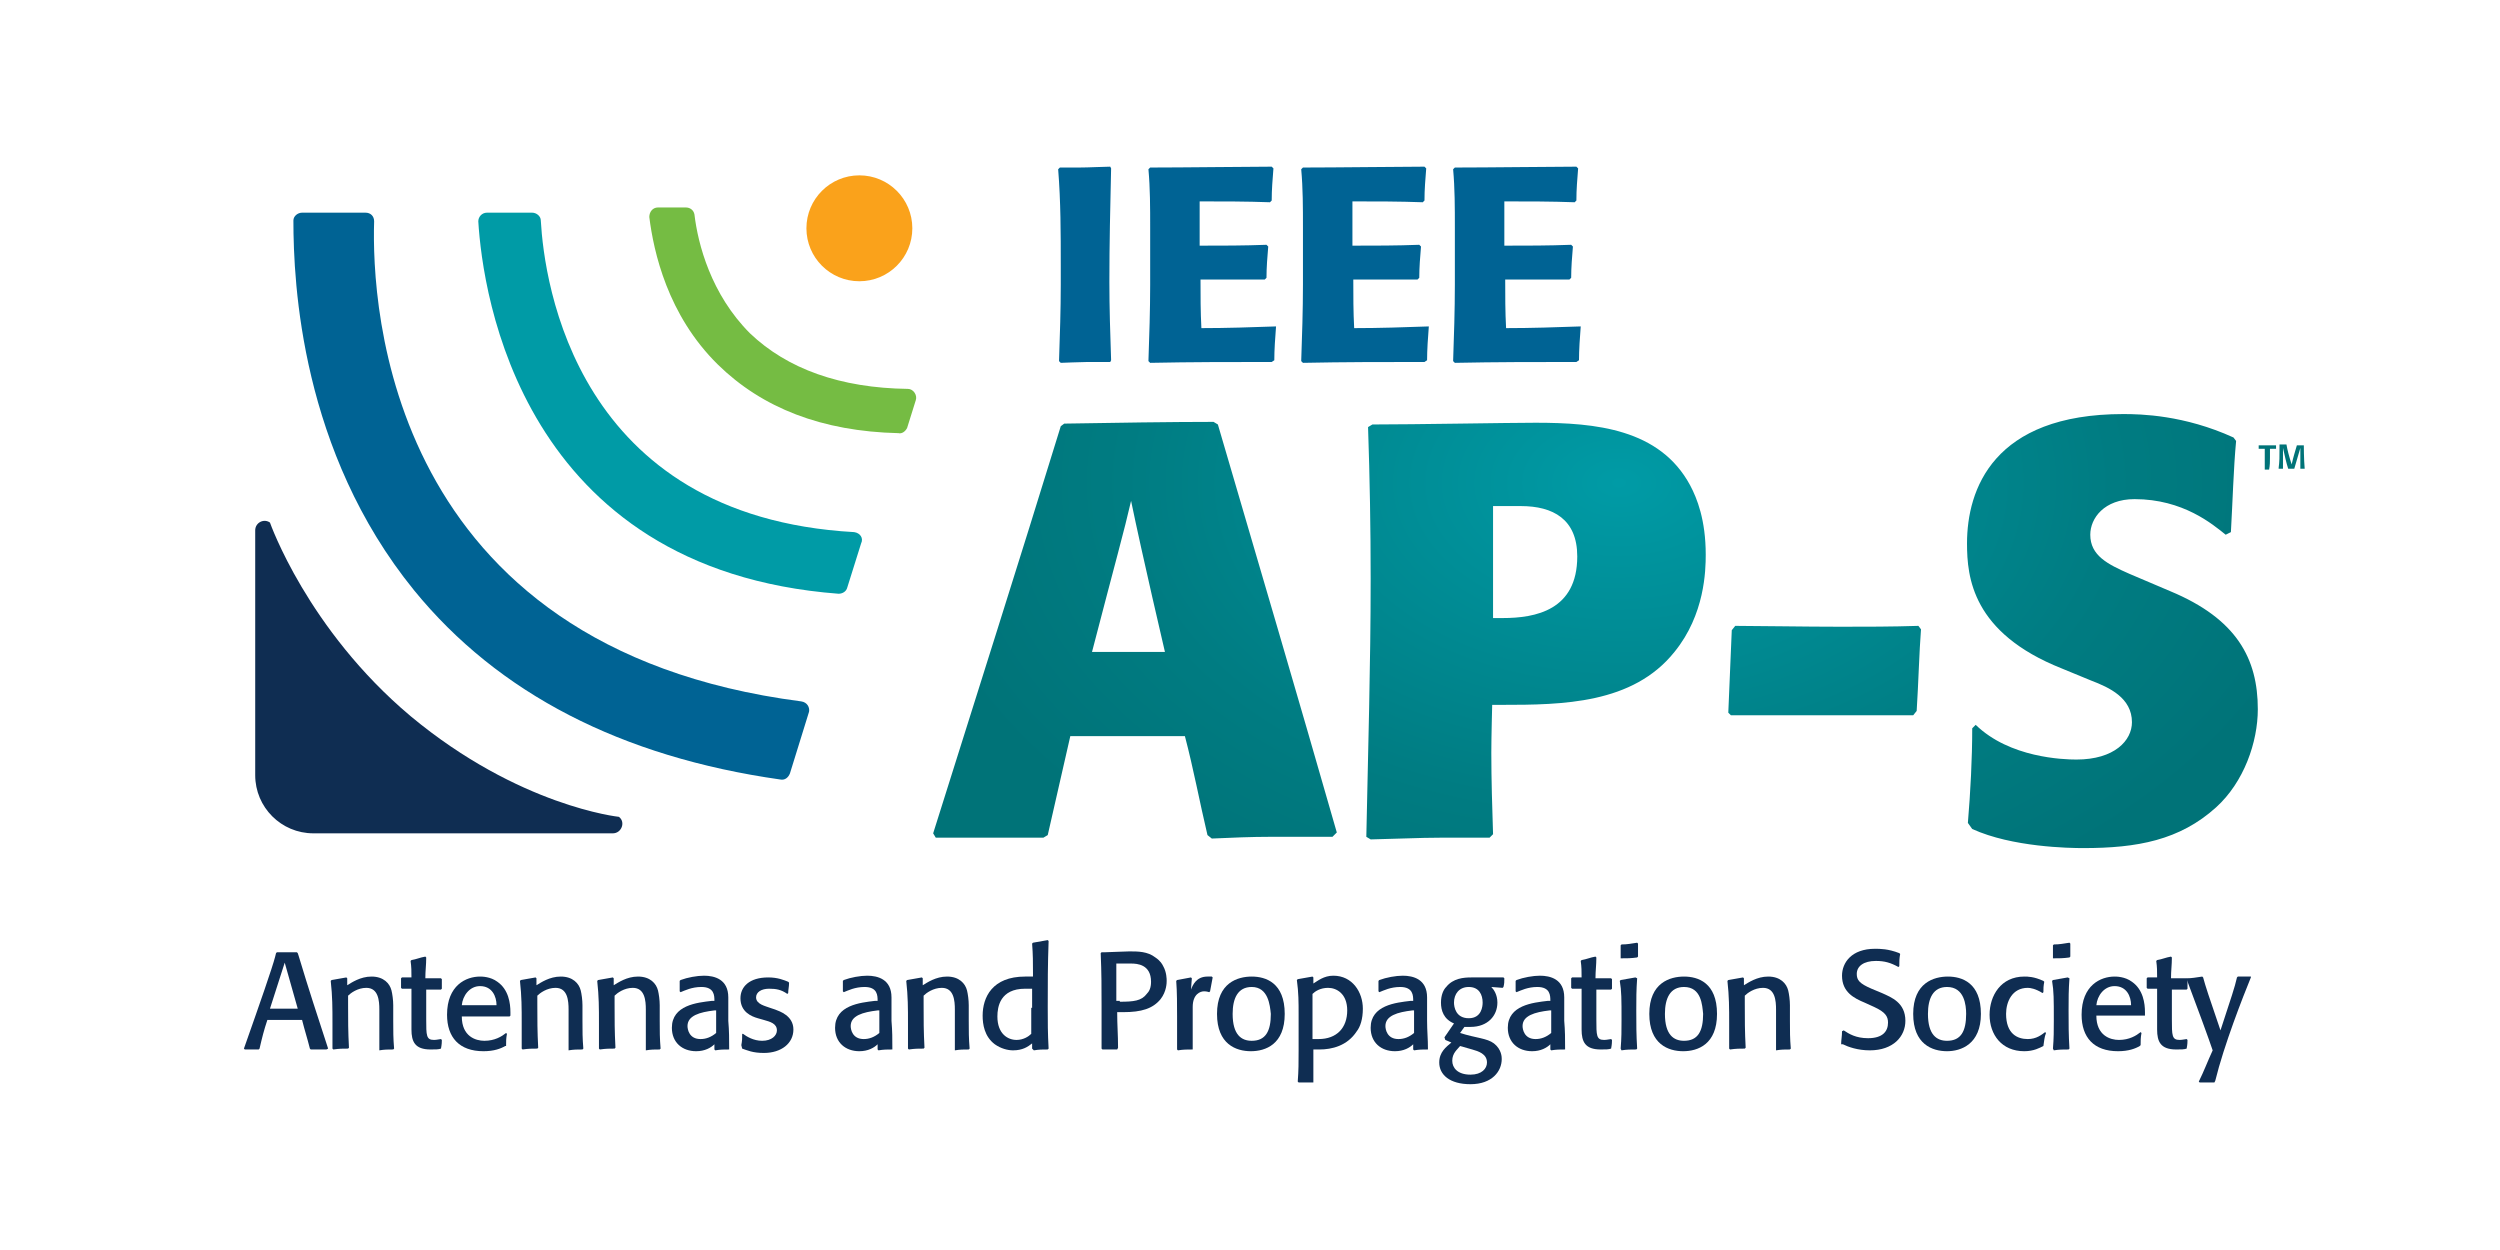
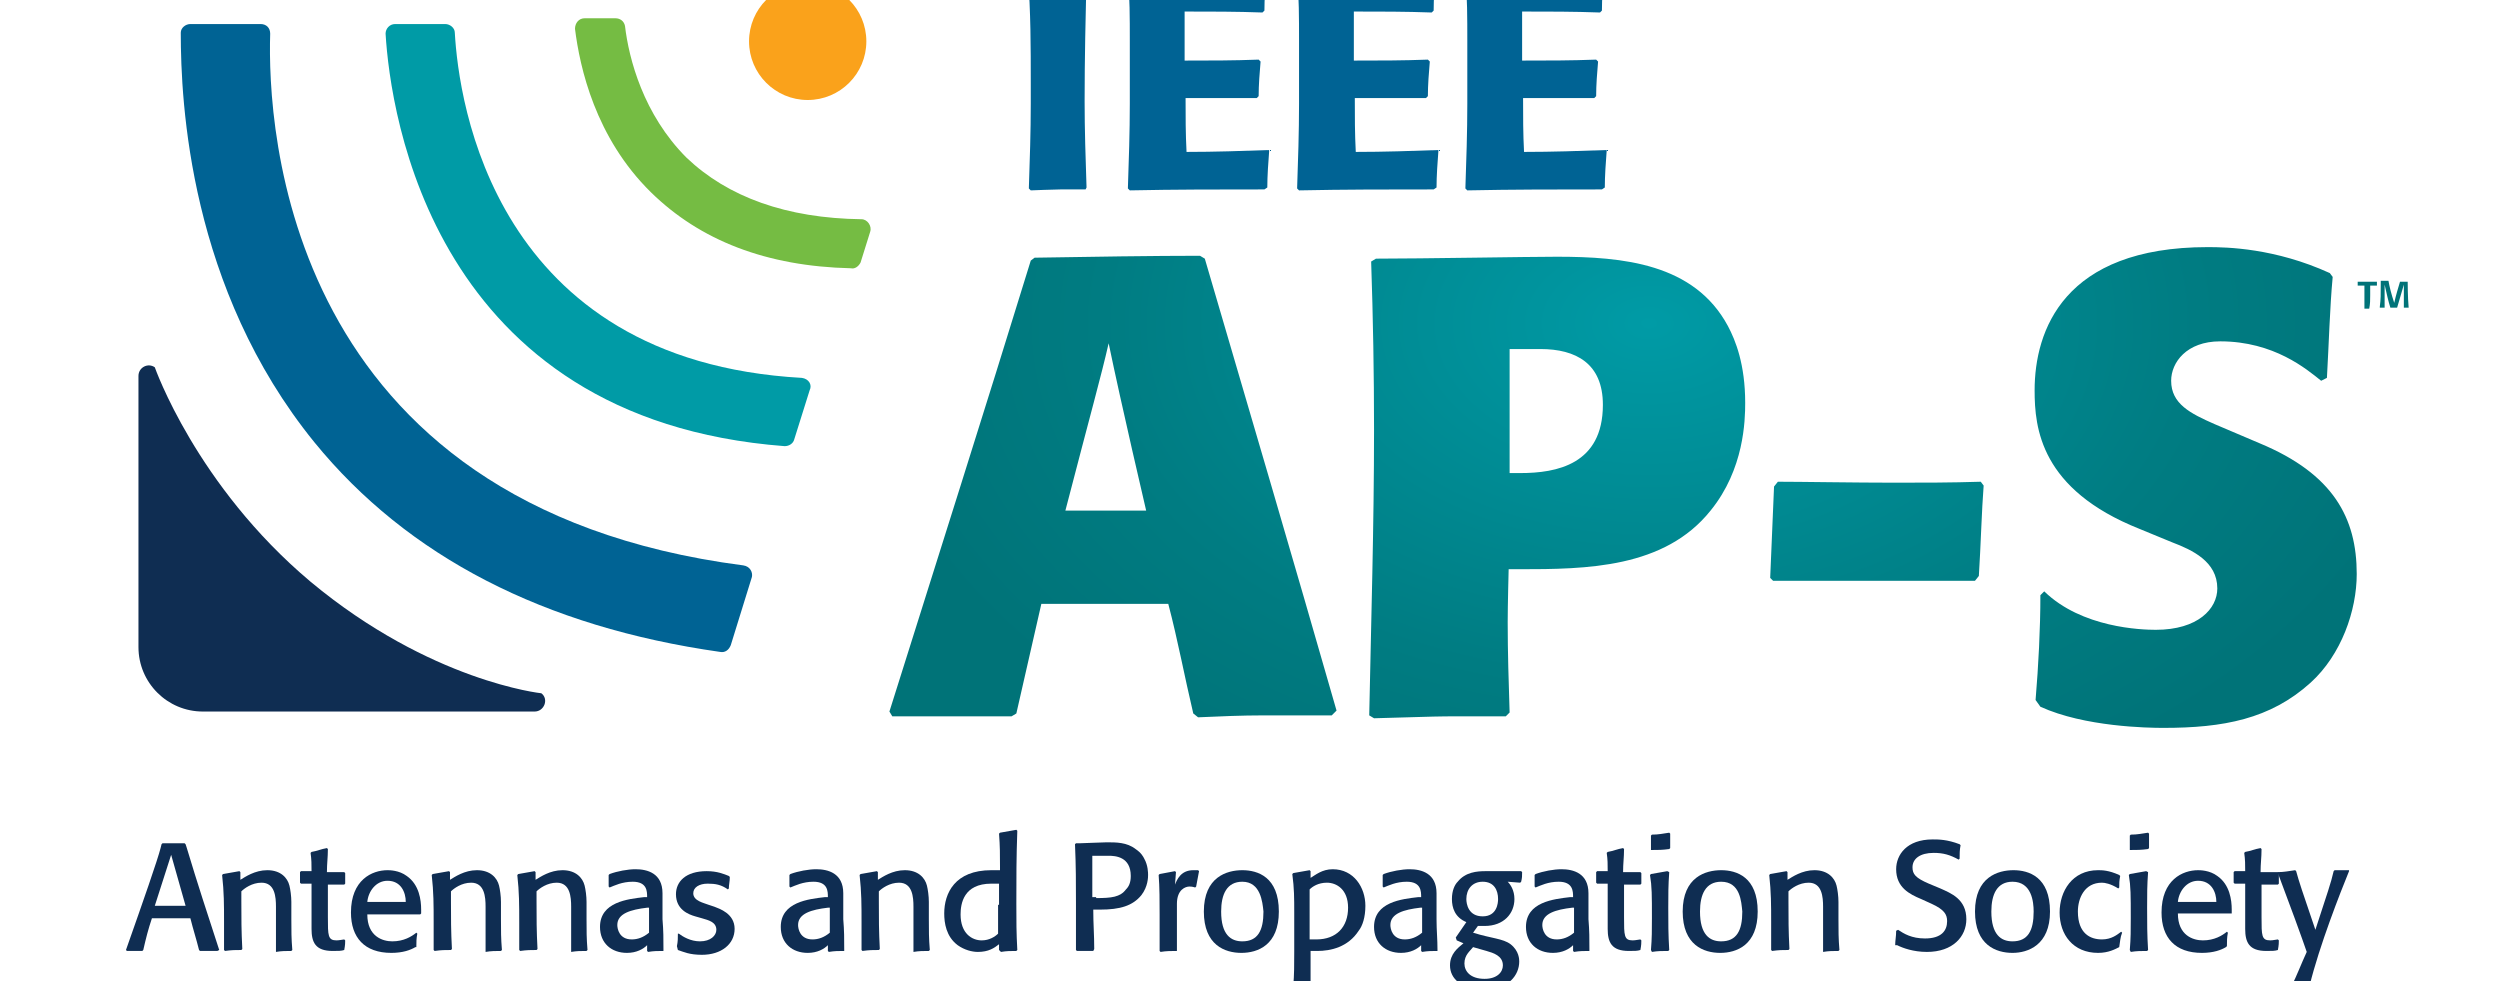
- <svg xmlns="http://www.w3.org/2000/svg" version="1.1" id="Layer_1" x="0px" y="0px" viewBox="0 0 288 144" style="enable-background:new 0 0 288 144;" xml:space="preserve">
+ <svg xmlns="http://www.w3.org/2000/svg" version="1.1" id="Layer_1" x="0px" y="0px" viewBox="15 22 260 102" style="enable-background:new 15 22 260 102;" xml:space="preserve">
  <style type="text/css">
	.st0{fill:#0F2D52;}
	.st1{fill-rule:evenodd;clip-rule:evenodd;fill:#FAA21B;}
	.st2{fill:#006394;}
	.st3{fill:url(#SVGID_1_);}
	.st4{fill:#75BC43;}
	.st5{fill:#009BA6;}
	.st6{fill:#007378;}
</style>
  <g>
    <path class="st0" d="M37.6,120.9c-0.7,0-1.2,0-1.8,0l-0.1-0.1c-0.3-1.2-0.6-2.1-0.9-3.3c-0.7,0-1.3,0-2,0c-0.6,0-1.3,0-2,0   c-0.4,1.2-0.6,2-0.9,3.3l-0.1,0.1c-0.6,0-1,0-1.6,0l-0.1-0.1c1.8-5.1,3.3-9.4,3.6-10.6l0.1-0.4l0.1-0.1c0.8,0,1.4,0,2.3,0l0.1,0.1   l0.1,0.3c1.2,4,2.1,6.7,3.4,10.7L37.6,120.9z M32.8,110.9l-1.7,5.3c0.1,0,1.1,0,1.6,0c0.5,0,1.4,0,1.6,0L32.8,110.9z" />
    <path class="st0" d="M43.7,120.8c0-1.1,0-1.9,0-3v-1.5c0-1-0.1-2.5-1.5-2.5c-1,0-1.8,0.6-2.1,0.9v1c0,1.8,0,3.1,0.1,5l-0.1,0.1   c-0.6,0-1,0-1.7,0.1l-0.1-0.1c0-1.1,0-1.8,0-2.9c0-1.8,0-3.1-0.2-4.9l0.1-0.1c0.6-0.1,1.1-0.2,1.7-0.3l0.1,0.1c0,0.3,0,0.8,0,0.8   c0.5-0.3,1.5-1,2.8-1c1.4,0,2.1,0.8,2.3,1.6c0.1,0.4,0.2,1.1,0.2,1.7v1.8c0,1.2,0,2,0.1,3.2l-0.1,0.1c-0.6,0-1,0-1.6,0.1   L43.7,120.8z" />
    <path class="st0" d="M50.8,120.8c-0.3,0.1-0.6,0.1-1.2,0.1c-1.8,0-2.2-0.9-2.2-2.3c0-0.6,0-2.1,0-4.7c-0.3,0-0.7,0-1.1,0l-0.1-0.1   c0-0.4,0-0.7,0-1.1l0.1-0.1c0.1,0,0.4,0,0.6,0c0.2,0,0.4,0,0.5,0c0-0.7,0-1.2-0.1-1.9l0.1-0.1c0.6-0.1,1-0.3,1.6-0.4l0.1,0.1   c0,0.9-0.1,1.5-0.1,2.4c0.6,0,1.3,0,1.8,0l0.1,0.1c0,0.4,0,0.7,0,1.1l-0.1,0.1c-0.6,0-1.1,0-1.7,0c0,0,0,3.1,0,3.4   c0,1.9,0,2.4,0.9,2.4c0.3,0,0.7-0.1,0.8-0.1l0.1,0.1C50.9,120,50.9,120.3,50.8,120.8L50.8,120.8z" />
    <path class="st0" d="M58.2,120.5c-0.5,0.3-1.3,0.6-2.5,0.6c-2.8,0-4.2-1.6-4.2-4.2c0-3.4,2.2-4.4,3.8-4.4c0.2,0,1.2,0,2,0.6   c1.3,0.9,1.5,2.5,1.5,3.5v0.4l-0.1,0.1c-0.6,0-2,0-3,0c-0.8,0-1.7,0-2.5,0c0,2.3,1.6,2.8,2.6,2.8c1.2,0,2-0.5,2.5-0.9l0.1,0.1   c-0.1,0.5-0.1,0.9-0.1,1.4L58.2,120.5z M54.8,115.8c0.9,0,1.9,0,2.4,0c0-1-0.5-2.2-1.9-2.2c-1.2,0-2,1.1-2.1,2.2H54.8z" />
    <path class="st0" d="M65.5,120.8c0-1.1,0-1.9,0-3v-1.5c0-1-0.1-2.5-1.5-2.5c-1,0-1.8,0.6-2.1,0.9v1c0,1.8,0,3.1,0.1,5l-0.1,0.1   c-0.6,0-1,0-1.7,0.1l-0.1-0.1c0-1.1,0-1.8,0-2.9c0-1.8,0-3.1-0.2-4.9l0.1-0.1c0.6-0.1,1.1-0.2,1.7-0.3l0.1,0.1c0,0.3,0,0.8,0,0.8   c0.5-0.3,1.5-1,2.8-1c1.4,0,2.1,0.8,2.3,1.6c0.1,0.4,0.2,1.1,0.2,1.7v1.8c0,1.2,0,2,0.1,3.2l-0.1,0.1c-0.6,0-1,0-1.6,0.1   L65.5,120.8z" />
    <path class="st0" d="M74.4,120.8c0-1.1,0-1.9,0-3v-1.5c0-1-0.1-2.5-1.5-2.5c-1,0-1.8,0.6-2.1,0.9v1c0,1.8,0,3.1,0.1,5l-0.1,0.1   c-0.6,0-1,0-1.7,0.1l-0.1-0.1c0-1.1,0-1.8,0-2.9c0-1.8,0-3.1-0.2-4.9l0.1-0.1c0.6-0.1,1.1-0.2,1.7-0.3l0.1,0.1c0,0.3,0,0.8,0,0.8   c0.5-0.3,1.5-1,2.8-1c1.4,0,2.1,0.8,2.3,1.6c0.1,0.4,0.2,1.1,0.2,1.7v1.8c0,1.2,0,2,0.1,3.2l-0.1,0.1c-0.6,0-1,0-1.6,0.1   L74.4,120.8z" />
    <path class="st0" d="M84,120.9c-0.6,0-1,0-1.6,0.1l-0.1-0.1v-0.6c-0.4,0.4-1.1,0.8-2.1,0.8c-1.6,0-2.8-1-2.8-2.7   c0-2.6,2.9-2.9,4.6-3.1l0.3,0c0-0.6,0-1.6-1.5-1.6c-1.1,0-1.9,0.4-2.4,0.6l-0.1-0.1c0-0.8,0-1,0-1.2l0.1-0.1   c0.8-0.3,1.9-0.5,2.7-0.5c1.2,0,2.8,0.4,2.8,2.5v2.7C84,118.8,84,119.6,84,120.9L84,120.9z M82.4,116.4l-0.1,0   c-1.7,0.2-3.1,0.6-3.1,1.8c0,0.4,0.2,1.5,1.5,1.5c0.6,0,1.2-0.2,1.8-0.7V116.4z" />
    <path class="st0" d="M85.4,120.4c0.1-0.5,0.1-0.8,0.1-1.3l0.1,0c0.4,0.3,1.2,0.8,2.2,0.8c1.1,0,1.7-0.6,1.7-1.2   c0-0.8-0.8-1-1.5-1.2l-0.7-0.2c-0.7-0.2-2-0.7-2-2.3c0-1.3,1-2.4,3.2-2.4c1.1,0,1.8,0.3,2.3,0.5l0.1,0.1c0,0.5-0.1,0.8-0.1,1.2   l-0.1,0.1c-0.7-0.5-1.3-0.6-2.1-0.6c-0.9,0-1.5,0.4-1.5,1c0,0.8,1.1,1,1.6,1.2l0.6,0.2c0.5,0.2,2.1,0.7,2.1,2.3   c0,1.6-1.4,2.7-3.4,2.7c-1.3,0-1.9-0.3-2.5-0.5L85.4,120.4z" />
    <path class="st0" d="M102.8,120.9c-0.6,0-1,0-1.6,0.1l-0.1-0.1v-0.6c-0.4,0.4-1.1,0.8-2.1,0.8c-1.6,0-2.8-1-2.8-2.7   c0-2.6,2.9-2.9,4.6-3.1l0.3,0c0-0.6,0-1.6-1.5-1.6c-1.1,0-1.9,0.4-2.4,0.6l-0.1-0.1c0-0.8,0-1,0-1.2l0.1-0.1   c0.8-0.3,1.9-0.5,2.7-0.5c1.2,0,2.8,0.4,2.8,2.5v2.7C102.8,118.8,102.8,119.6,102.8,120.9L102.8,120.9z M101.2,116.4l-0.1,0   c-1.7,0.2-3.1,0.6-3.1,1.8c0,0.4,0.2,1.5,1.5,1.5c0.6,0,1.2-0.2,1.8-0.7V116.4z" />
    <path class="st0" d="M110,120.8c0-1.1,0-1.9,0-3v-1.5c0-1-0.1-2.5-1.5-2.5c-1,0-1.8,0.6-2.1,0.9v1c0,1.8,0,3.1,0.1,5l-0.1,0.1   c-0.6,0-1,0-1.7,0.1l-0.1-0.1c0-1.1,0-1.8,0-2.9c0-1.8,0-3.1-0.2-4.9l0.1-0.1c0.6-0.1,1.1-0.2,1.7-0.3l0.1,0.1c0,0.3,0,0.8,0,0.8   c0.5-0.3,1.5-1,2.8-1c1.4,0,2.1,0.8,2.3,1.6c0.1,0.4,0.2,1.1,0.2,1.7v1.8c0,1.2,0,2,0.1,3.2l-0.1,0.1c-0.6,0-1,0-1.6,0.1L110,120.8   z" />
    <path class="st0" d="M118.9,120.8l0-0.6c-0.5,0.4-1.1,0.8-2.2,0.8c-0.6,0-1.4-0.2-2.1-0.7c-1.2-0.9-1.4-2.3-1.4-3.3   c0-2.1,1.1-4.5,4.9-4.5c0.3,0,0.6,0,0.9,0v-0.4c0-1.2,0-2.1-0.1-3.4l0.1-0.1c0.6-0.1,1.1-0.2,1.7-0.3l0.1,0.1   c-0.1,2.8-0.1,4.8-0.1,7.6c0,1.8,0,3,0.1,4.8l-0.1,0.1c-0.6,0-1,0-1.6,0.1L118.9,120.8z M118.9,116.1c0-0.7,0-1.8,0-2.2   c-0.3,0-0.5,0-0.8,0c-2.9,0-3.2,2.1-3.2,3.2c0,2,1.2,2.7,2.2,2.7c0.8,0,1.4-0.4,1.7-0.7c0-0.5,0-1.5,0-2.3V116.1z" />
    <path class="st0" d="M128.7,120.9c-0.6,0-1.1,0-1.7,0l-0.1-0.1c0-1.7,0-2.9,0-4.9c0-2.1,0-3.8-0.1-6.1l0.1-0.1h0.4   c0.3,0,2.4-0.1,2.8-0.1c1,0,2.1,0,3,0.7c0.6,0.4,0.8,0.8,0.9,1c0.4,0.7,0.4,1.5,0.4,1.7c0,0.2,0,1.2-0.7,2.1   c-0.9,1.1-2.2,1.5-4.3,1.5c-0.3,0-0.5,0-0.7,0c0,1.5,0.1,2.6,0.1,4.1L128.7,120.9z M129,115.4c1.6,0,2.5-0.1,3.1-0.9   c0.3-0.3,0.5-0.7,0.5-1.4c0-2-1.6-2.1-2.3-2.1c-1,0-1.2,0-1.7,0c0,0.7,0,1.5,0,2.2c0,0.7,0,1.4,0,2.1H129z" />
    <path class="st0" d="M137.4,120.9c-0.6,0-1.1,0-1.7,0.1l-0.1-0.1v-0.7c0-0.2,0-2.5,0-3.1c0-1.2,0-2.9-0.1-4.1l0.1-0.1   c0.6-0.1,1-0.2,1.6-0.3l0.1,0.1l-0.1,1.3c0.2-0.5,0.6-1.5,1.9-1.5c0.3,0,0.4,0,0.5,0l0.1,0.1c-0.1,0.6-0.2,1-0.3,1.6l-0.1,0.1   c-0.3-0.1-0.5-0.1-0.6-0.1c-0.4,0-1.3,0.3-1.3,1.8v1.2C137.4,118.5,137.4,119.4,137.4,120.9L137.4,120.9z" />
    <path class="st0" d="M144.1,121.1c-1.7,0-3.9-0.8-3.9-4.3c0-3.6,2.4-4.3,4-4.3c1.6,0,3.8,0.7,3.8,4.3   C148,120.3,145.8,121.1,144.1,121.1z M144.2,113.7c-1.6,0-2.2,1.3-2.2,3.1c0,2.4,1,3.1,2.2,3.1c1.6,0,2.2-1.1,2.2-3.1   C146.3,115.8,146.1,113.7,144.2,113.7z" />
    <path class="st0" d="M151.3,124.7c-0.5,0-1,0-1.7,0l-0.1-0.1c0.1-1.3,0.1-2.2,0.1-3.6c0-1.4,0-3.6,0-4.1c0-1.5,0-2.5-0.2-4l0.1-0.1   c0.6-0.1,1.1-0.2,1.7-0.3l0.1,0.1l0,0.7c0.5-0.3,1.2-0.9,2.3-0.9c2.2,0,3.4,1.9,3.4,3.8c0,1.2-0.3,2.1-0.7,2.6   c-1.1,1.7-2.9,2.1-4.3,2.1c-0.3,0-0.5,0-0.7,0C151.3,122.3,151.3,123.2,151.3,124.7L151.3,124.7z M151.9,119.7   c2.1,0,3.3-1.3,3.3-3.3c0-1.9-1.2-2.6-2.2-2.6c-0.9,0-1.5,0.4-1.8,0.7c0,0.5,0,1.7,0,2.5c0,0.9,0,1.8,0,2.7   C151.5,119.7,151.7,119.7,151.9,119.7z" />
    <path class="st0" d="M164.5,120.9c-0.6,0-1,0-1.6,0.1l-0.1-0.1v-0.6c-0.4,0.4-1.1,0.8-2.1,0.8c-1.6,0-2.8-1-2.8-2.7   c0-2.6,2.9-2.9,4.6-3.1l0.3,0c0-0.6,0-1.6-1.5-1.6c-1.1,0-1.9,0.4-2.4,0.6l-0.1-0.1c0-0.8,0-1,0-1.2l0.1-0.1   c0.8-0.3,1.9-0.5,2.7-0.5c1.2,0,2.8,0.4,2.8,2.5v2.7C164.4,118.8,164.5,119.6,164.5,120.9L164.5,120.9z M162.8,116.4l-0.1,0   c-1.7,0.2-3.1,0.6-3.1,1.8c0,0.4,0.2,1.5,1.5,1.5c0.6,0,1.2-0.2,1.8-0.7V116.4z" />
    <path class="st0" d="M166.4,119.5c0.4-0.6,0.7-1,1.1-1.6c-1.2-0.5-1.5-1.5-1.5-2.4c0-0.9,0.3-1.5,0.6-1.8c0.8-1,2-1.1,2.9-1.1   c0.3,0,0.8,0,1.3,0c1.5,0,1.9,0,2.4,0l0.1,0.1c0,0.4,0,0.6-0.1,1l-0.1,0.1l-1.3-0.1c0.3,0.3,0.7,0.9,0.7,1.8c0,1.5-1.1,2.8-3.1,2.8   c-0.3,0-0.4,0-0.7,0l-0.5,0.7c1.9,0.6,3.1,0.6,3.9,1.2c0.9,0.7,0.9,1.6,0.9,1.8c0,1.4-1.1,2.9-3.6,2.9c-2.4,0-3.6-1.1-3.6-2.5   c0-1.2,0.8-1.8,1.4-2.3c-0.2-0.1-0.5-0.2-0.7-0.3L166.4,119.5z M168.2,120.5c-0.3,0.4-0.9,0.8-0.9,1.7c0,0.8,0.6,1.6,2.1,1.6   c1.3,0,1.9-0.7,1.9-1.4c0-1-1-1.3-1.7-1.5L168.2,120.5z M169.2,113.7c-1.1,0-1.7,0.8-1.7,1.8c0,0.5,0.2,1.8,1.7,1.8   c1.5,0,1.6-1.4,1.6-1.8C170.8,114.6,170.4,113.7,169.2,113.7z" />
    <path class="st0" d="M180.3,120.9c-0.6,0-1,0-1.6,0.1l-0.1-0.1v-0.6c-0.4,0.4-1.1,0.8-2.1,0.8c-1.6,0-2.8-1-2.8-2.7   c0-2.6,2.9-2.9,4.6-3.1l0.3,0c0-0.6,0-1.6-1.5-1.6c-1.1,0-1.9,0.4-2.4,0.6l-0.1-0.1c0-0.8,0-1,0-1.2l0.1-0.1   c0.8-0.3,1.9-0.5,2.7-0.5c1.2,0,2.8,0.4,2.8,2.5v2.7C180.3,118.8,180.3,119.6,180.3,120.9L180.3,120.9z M178.6,116.4l-0.1,0   c-1.7,0.2-3.1,0.6-3.1,1.8c0,0.4,0.2,1.5,1.5,1.5c0.6,0,1.2-0.2,1.8-0.7V116.4z" />
    <path class="st0" d="M185.6,120.8c-0.3,0.1-0.6,0.1-1.2,0.1c-1.8,0-2.2-0.9-2.2-2.3c0-0.6,0-2.1,0-4.7c-0.3,0-0.7,0-1.1,0l-0.1-0.1   c0-0.4,0-0.7,0-1.1l0.1-0.1c0.1,0,0.4,0,0.6,0c0.2,0,0.4,0,0.5,0c0-0.7,0-1.2-0.1-1.9l0.1-0.1c0.6-0.1,1-0.3,1.6-0.4l0.1,0.1   c0,0.9-0.1,1.5-0.1,2.4c0.6,0,1.3,0,1.8,0l0.1,0.1c0,0.4,0,0.7,0,1.1l-0.1,0.1c-0.6,0-1.1,0-1.7,0c0,0,0,3.1,0,3.4   c0,1.9,0,2.4,0.9,2.4c0.3,0,0.7-0.1,0.8-0.1l0.1,0.1C185.7,120,185.7,120.3,185.6,120.8L185.6,120.8z" />
    <path class="st0" d="M186.7,120.8c0.1-1.2,0.1-2.1,0.1-3.3c0-2.4,0-3.3-0.2-4.5l0.1-0.1c0.6-0.1,1.1-0.2,1.7-0.3l0.2,0.1   c-0.1,1.4-0.1,2.3-0.1,3.7c0,1.6,0,2.8,0.1,4.4l-0.1,0.1c-0.6,0-1.1,0-1.7,0.1L186.7,120.8z M186.7,110.4c0-0.2,0-0.4,0-0.6   c0-0.3,0-0.5,0-0.9l0.1-0.1c0.7,0,1.1-0.1,1.8-0.2l0.1,0.1c0,0.2,0,0.5,0,0.7c0,0.3,0,0.5,0,0.8l-0.1,0.1   C187.9,110.4,187.4,110.4,186.7,110.4L186.7,110.4z" />
    <path class="st0" d="M193.9,121.1c-1.7,0-3.9-0.8-3.9-4.3c0-3.6,2.4-4.3,4-4.3c1.6,0,3.8,0.7,3.8,4.3   C197.8,120.3,195.6,121.1,193.9,121.1z M194,113.7c-1.6,0-2.2,1.3-2.2,3.1c0,2.4,1,3.1,2.2,3.1c1.6,0,2.2-1.1,2.2-3.1   C196.1,115.8,196,113.7,194,113.7z" />
    <path class="st0" d="M204.6,120.8c0-1.1,0-1.9,0-3v-1.5c0-1-0.1-2.5-1.5-2.5c-1,0-1.8,0.6-2.1,0.9v1c0,1.8,0,3.1,0.1,5l-0.1,0.1   c-0.6,0-1,0-1.7,0.1l-0.1-0.1c0-1.1,0-1.8,0-2.9c0-1.8,0-3.1-0.2-4.9l0.1-0.1c0.6-0.1,1.1-0.2,1.7-0.3l0.1,0.1c0,0.3,0,0.8,0,0.8   c0.5-0.3,1.5-1,2.8-1c1.4,0,2.1,0.8,2.3,1.6c0.1,0.4,0.2,1.1,0.2,1.7v1.8c0,1.2,0,2,0.1,3.2l-0.1,0.1c-0.6,0-1,0-1.6,0.1   L204.6,120.8z" />
    <path class="st0" d="M212.1,120.3c0-0.5,0.1-0.9,0.1-1.5l0.2-0.1c0.6,0.4,1.4,0.9,2.8,0.9c1.7,0,2.3-0.8,2.3-1.8   c0-0.7-0.3-1.2-1.6-1.8l-1.1-0.5c-1.2-0.5-2.6-1.2-2.6-3.1c0-1.5,1.1-3.1,3.8-3.1c0.6,0,1.5,0,2.8,0.5l0.1,0.1   c-0.1,0.5-0.1,0.9-0.1,1.4l-0.1,0.1c-0.9-0.5-1.6-0.7-2.6-0.7c-1.4,0-2.2,0.6-2.2,1.5c0,0.7,0.3,1.1,1.7,1.7l1.2,0.5   c1.1,0.5,2.7,1.1,2.7,3.2c0,1.8-1.4,3.4-4.1,3.4c-1.4,0-2.5-0.4-3.1-0.7L212.1,120.3z" />
    <path class="st0" d="M224.3,121.1c-1.7,0-3.9-0.8-3.9-4.3c0-3.6,2.4-4.3,4-4.3c1.6,0,3.8,0.7,3.8,4.3   C228.2,120.3,225.9,121.1,224.3,121.1z M224.3,113.7c-1.6,0-2.2,1.3-2.2,3.1c0,2.4,1,3.1,2.2,3.1c1.6,0,2.2-1.1,2.2-3.1   C226.5,115.8,226.3,113.7,224.3,113.7z" />
    <path class="st0" d="M235.4,120.5c-0.4,0.2-1.1,0.6-2.2,0.6c-2.6,0-4-1.9-4-4.2c0-2.2,1.3-4.4,4-4.4c0.4,0,1.1,0,2.2,0.5l0.1,0.1   c-0.1,0.5-0.1,0.8-0.1,1.2l-0.1,0.1c-0.8-0.5-1.4-0.6-1.7-0.6c-1.8,0-2.5,1.6-2.5,3c0,2.3,1.3,2.9,2.5,2.9c1,0,1.6-0.5,2-0.8   l0.1,0.1C235.5,119.5,235.5,119.9,235.4,120.5L235.4,120.5z" />
    <path class="st0" d="M236.5,120.8c0.1-1.2,0.1-2.1,0.1-3.3c0-2.4,0-3.3-0.2-4.5l0.1-0.1c0.6-0.1,1.1-0.2,1.7-0.3l0.2,0.1   c-0.1,1.4-0.1,2.3-0.1,3.7c0,1.6,0,2.8,0.1,4.4l-0.1,0.1c-0.6,0-1.1,0-1.7,0.1L236.5,120.8z M236.5,110.4c0-0.2,0-0.4,0-0.6   c0-0.3,0-0.5,0-0.9l0.1-0.1c0.7,0,1.1-0.1,1.8-0.2l0.1,0.1c0,0.2,0,0.5,0,0.7c0,0.3,0,0.5,0,0.8l-0.1,0.1   C237.7,110.4,237.2,110.4,236.5,110.4L236.5,110.4z" />
    <path class="st0" d="M246.5,120.5c-0.5,0.3-1.3,0.6-2.5,0.6c-2.8,0-4.2-1.6-4.2-4.2c0-3.4,2.2-4.4,3.8-4.4c0.2,0,1.2,0,2,0.6   c1.3,0.9,1.5,2.5,1.5,3.5v0.4L247,117c-0.6,0-2,0-3,0c-0.8,0-1.7,0-2.5,0c0,2.3,1.6,2.8,2.6,2.8c1.2,0,2-0.5,2.5-0.9l0.1,0.1   c-0.1,0.5-0.1,0.9-0.1,1.4L246.5,120.5z M243.1,115.8c0.9,0,1.9,0,2.4,0c0-1-0.5-2.2-1.9-2.2c-1.2,0-2,1.1-2.1,2.2H243.1z" />
    <path class="st0" d="M251.9,120.8c-0.3,0.1-0.6,0.1-1.2,0.1c-1.8,0-2.2-0.9-2.2-2.3c0-0.6,0-2.1,0-4.7c-0.3,0-0.7,0-1.1,0l-0.1-0.1   c0-0.4,0-0.7,0-1.1l0.1-0.1c0.1,0,0.4,0,0.6,0c0.2,0,0.4,0,0.5,0c0-0.7,0-1.2-0.1-1.9l0.1-0.1c0.6-0.1,1-0.3,1.6-0.4l0.1,0.1   c0,0.9-0.1,1.5-0.1,2.4c0.6,0,1.3,0,1.8,0l0.1,0.1c0,0.4,0,0.7,0,1.1l-0.1,0.1c-0.6,0-1.1,0-1.7,0c0,0,0,3.1,0,3.4   c0,1.9,0,2.4,0.9,2.4c0.3,0,0.7-0.1,0.8-0.1l0.1,0.1C252,120,252,120.3,251.9,120.8L251.9,120.8z" />
    <path class="st0" d="M255.1,124.7c-0.6,0-1,0-1.7,0l-0.1-0.1c0.6-1.2,1-2.3,1.6-3.6c-0.4-1.2-1.9-5.3-3-8.2l0-0.1   c0.6,0,1.1-0.1,1.8-0.2l0.1,0.1c0.3,1.1,0.6,2,2,6.1c1.3-4,1.6-4.8,1.9-6.1l0.1-0.1h1.5l0,0.1c-0.9,2.2-3.1,7.8-4.1,11.9   L255.1,124.7z" />
  </g>
  <circle class="st1" cx="99" cy="26.3" r="6.1" />
  <g>
    <path class="st2" d="M127.9,41.7h-2.6c-0.6,0-3.1,0.1-3.1,0.1l-0.2-0.2c0.1-3,0.2-5.9,0.2-8.8v-2.2c0-3.7,0-7.4-0.3-11.1l0.2-0.2   h2.2c1.1,0,2.9-0.1,3.6-0.1l0.1,0.2c-0.1,4.4-0.2,8.7-0.2,13.1c0,3,0.1,6,0.2,9L127.9,41.7z" />
    <path class="st2" d="M147,37.6c-0.1,1.3-0.2,2.7-0.2,3.9l-0.3,0.2c-4.6,0-9.3,0-14,0.1l-0.2-0.2c0.1-2.9,0.2-5.9,0.2-8.8v-6.6   c0-2.3,0-4.5-0.2-6.7l0.2-0.2c3.5,0,11.9-0.1,14-0.1l0.2,0.2c-0.1,1.3-0.2,2.4-0.2,3.7l-0.2,0.2c-2.7-0.1-5.4-0.1-8.1-0.1   c0,0.6,0,1.5,0,2.4c0,1,0,2,0,2.7c2.6,0,5.1,0,7.7-0.1l0.2,0.2c-0.1,1.2-0.2,2.4-0.2,3.6l-0.2,0.2c-4.7,0-7.4,0-7.4,0   c0,1.9,0,3.7,0.1,5.6c2.9,0,5.8-0.1,8.7-0.2L147,37.6z" />
    <path class="st2" d="M164.6,37.6c-0.1,1.3-0.2,2.7-0.2,3.9l-0.3,0.2c-4.6,0-9.3,0-14,0.1l-0.2-0.2c0.1-2.9,0.2-5.9,0.2-8.8v-6.6   c0-2.3,0-4.5-0.2-6.7l0.2-0.2c3.5,0,11.9-0.1,14-0.1l0.2,0.2c-0.1,1.3-0.2,2.4-0.2,3.7l-0.2,0.2c-2.7-0.1-5.4-0.1-8.1-0.1   c0,0.6,0,1.5,0,2.4c0,1,0,2,0,2.7c2.6,0,5.1,0,7.7-0.1l0.2,0.2c-0.1,1.2-0.2,2.4-0.2,3.6l-0.2,0.2c-4.7,0-7.4,0-7.4,0   c0,1.9,0,3.7,0.1,5.6c2.9,0,5.8-0.1,8.7-0.2L164.6,37.6z" />
    <path class="st2" d="M182.1,37.6c-0.1,1.3-0.2,2.7-0.2,3.9l-0.3,0.2c-4.6,0-9.3,0-14,0.1l-0.2-0.2c0.1-2.9,0.2-5.9,0.2-8.8v-6.6   c0-2.3,0-4.5-0.2-6.7l0.2-0.2c3.5,0,11.9-0.1,14-0.1l0.2,0.2c-0.1,1.3-0.2,2.4-0.2,3.7l-0.2,0.2c-2.7-0.1-5.4-0.1-8.1-0.1   c0,0.6,0,1.5,0,2.4c0,1,0,2,0,2.7c2.6,0,5.1,0,7.7-0.1l0.2,0.2c-0.1,1.2-0.2,2.4-0.2,3.6l-0.2,0.2c-4.7,0-7.4,0-7.4,0   c0,1.9,0,3.7,0.1,5.6c2.9,0,5.8-0.1,8.7-0.2L182.1,37.6z" />
  </g>
  <radialGradient id="SVGID_1_" cx="186.513" cy="55.619" r="83.221" gradientTransform="matrix(1 0 0 0.6551 0 19.1846)" gradientUnits="userSpaceOnUse">
    <stop offset="0" style="stop-color:#009BA6" />
    <stop offset="0.144" style="stop-color:#00949E" />
    <stop offset="0.684" style="stop-color:#007C82" />
    <stop offset="1" style="stop-color:#007378" />
  </radialGradient>
  <path class="st3" d="M120.7,96.2l-0.5,0.3h-12.4l-0.3-0.5c4.9-15.6,9.9-31.3,14.7-46.9l0.4-0.3c5.7-0.1,12.6-0.2,17.2-0.2l0.5,0.3  c4.6,15.7,9.2,31.3,13.7,47l-0.5,0.5h-7.1c-2.2,0-4.6,0.1-6.8,0.2l-0.5-0.4c-0.9-3.8-1.6-7.6-2.6-11.4h-13.2L120.7,96.2z   M134.2,75.1c0,0-2.6-11.1-3.9-17.4c-0.8,3.5-1.8,7-4.5,17.4H134.2z M171.6,96.5h-5.5c-0.9,0-1.8,0-8.2,0.2l-0.5-0.3  c0.2-9.9,0.5-19.8,0.5-29.7c0-5.8-0.1-11.6-0.3-17.5l0.5-0.3c4.7,0,15.9-0.2,18.8-0.2c6.9,0,14.3,0.7,17.8,7.2c0.8,1.5,1.8,4,1.8,8  c0,1.8-0.1,6.9-3.6,11.2c-4.8,6-12.9,6.1-19.9,6.1h-1.1c0,0-0.1,3.8-0.1,5.5c0,3.1,0.1,6.3,0.2,9.4L171.6,96.5z M172,71.2h1.1  c3.8,0,8.6-0.9,8.6-7.1c0-4.3-2.8-5.8-6.5-5.8H172V71.2z M220.4,82.4h-21l-0.3-0.3l0.4-9.5l0.4-0.5c2.3,0,8.1,0.1,12.1,0.1  c3,0,5.9,0,9-0.1l0.3,0.4c-0.2,2.5-0.3,6.3-0.5,9.4L220.4,82.4z M227.6,83.5c3.9,3.8,10.1,4,11.6,4c4.4,0,6.4-2.2,6.4-4.3  c0-2.8-2.6-4-4.7-4.8l-3.4-1.4c-10.3-4.1-10.9-10.5-10.9-14.4c0-6.2,3-14.9,18-14.9c2,0,7,0.1,12.7,2.7l0.3,0.4  c-0.3,3.2-0.4,7-0.6,10.5l-0.6,0.3c-1.5-1.2-4.9-4.1-10.5-4.1c-3.5,0-5.1,2.2-5.1,4.1c0,2.4,2,3.4,4.5,4.5l4.7,2  c7.7,3.2,10.1,7.8,10.1,13.6c0,3.8-1.6,8.4-4.8,11.3c-4.2,3.8-9.1,4.7-15.3,4.7c-1.6,0-8.2-0.1-12.8-2.2l-0.5-0.7  c0.3-3.6,0.5-7.4,0.5-10.9L227.6,83.5z" />
  <path class="st4" d="M104.5,49.3l1-3.2c0.2-0.6-0.3-1.3-0.9-1.3c-7.8-0.1-13.9-2.3-18.2-6.4c-4.5-4.5-6-10.3-6.4-13.7  c-0.1-0.5-0.5-0.8-1-0.8h-3.2c-0.6,0-1,0.5-1,1.1c0.5,4,2.1,11.3,7.9,17c5.1,5,12,7.7,20.8,7.9C103.9,50,104.3,49.7,104.5,49.3z" />
  <path class="st5" d="M98.4,61.3c-32.1-1.8-35.7-28.8-36.1-35.9c0-0.5-0.5-0.9-1-0.9h-5.2c-0.6,0-1,0.5-1,1  c0.5,8.3,4.9,40.1,41.5,42.9c0.5,0,0.9-0.3,1-0.7l1.6-5.1C99.5,62,99.1,61.4,98.4,61.3z" />
  <path class="st2" d="M92.3,80.8c-47.8-6.2-49.5-45.7-49.2-55.3c0-0.6-0.4-1-1-1h-7.3c-0.5,0-1,0.4-1,0.9C33.8,32.7,34.7,52,47.7,68  c9.7,11.9,23.9,19.2,42.2,21.8c0.5,0.1,0.9-0.2,1.1-0.7l2.2-7.1C93.3,81.5,93,80.9,92.3,80.8z" />
  <g>
    <path class="st0" d="M29.4,61.1v28.2c0,3.7,3,6.7,6.7,6.7h34.5c1,0,1.5-1.3,0.7-1.9c0,0-11.5-1.2-24-11.6   c-11.9-10-16.2-22.3-16.2-22.3C30.4,59.7,29.4,60.2,29.4,61.1z" />
  </g>
  <g>
    <path class="st6" d="M261.4,54.1h-0.5l0,0c0-0.3,0-1.1,0-1.4v-1h-0.2c-0.2,0-0.3,0-0.5,0l0,0c0-0.1,0-0.2,0-0.3v-0.1l0,0h2l0,0   c0,0.2,0,0.2,0,0.4l0,0h-0.7v1C261.5,53.2,261.5,53.6,261.4,54.1L261.4,54.1z M264,53.5c0.2-0.9,0.4-1.5,0.6-2.2l0,0h0.8l0,0   c0,0,0,1.6,0.1,2.7l0,0c-0.2,0-0.3,0-0.5,0l0,0c0-0.4,0-2.4,0-2.4l-0.7,2.4l0,0H264c-0.1,0-0.2,0-0.4,0l0,0   c-0.2-0.6-0.4-1.5-0.6-2.4c0,1.7,0,2,0,2.4l0,0c-0.2,0-0.3,0-0.5,0l0-0.1c0.1-0.8,0.1-1.1,0.1-2.7l0,0h0.8l0,0   C263.5,51.8,263.7,52.6,264,53.5z" />
  </g>
</svg>
